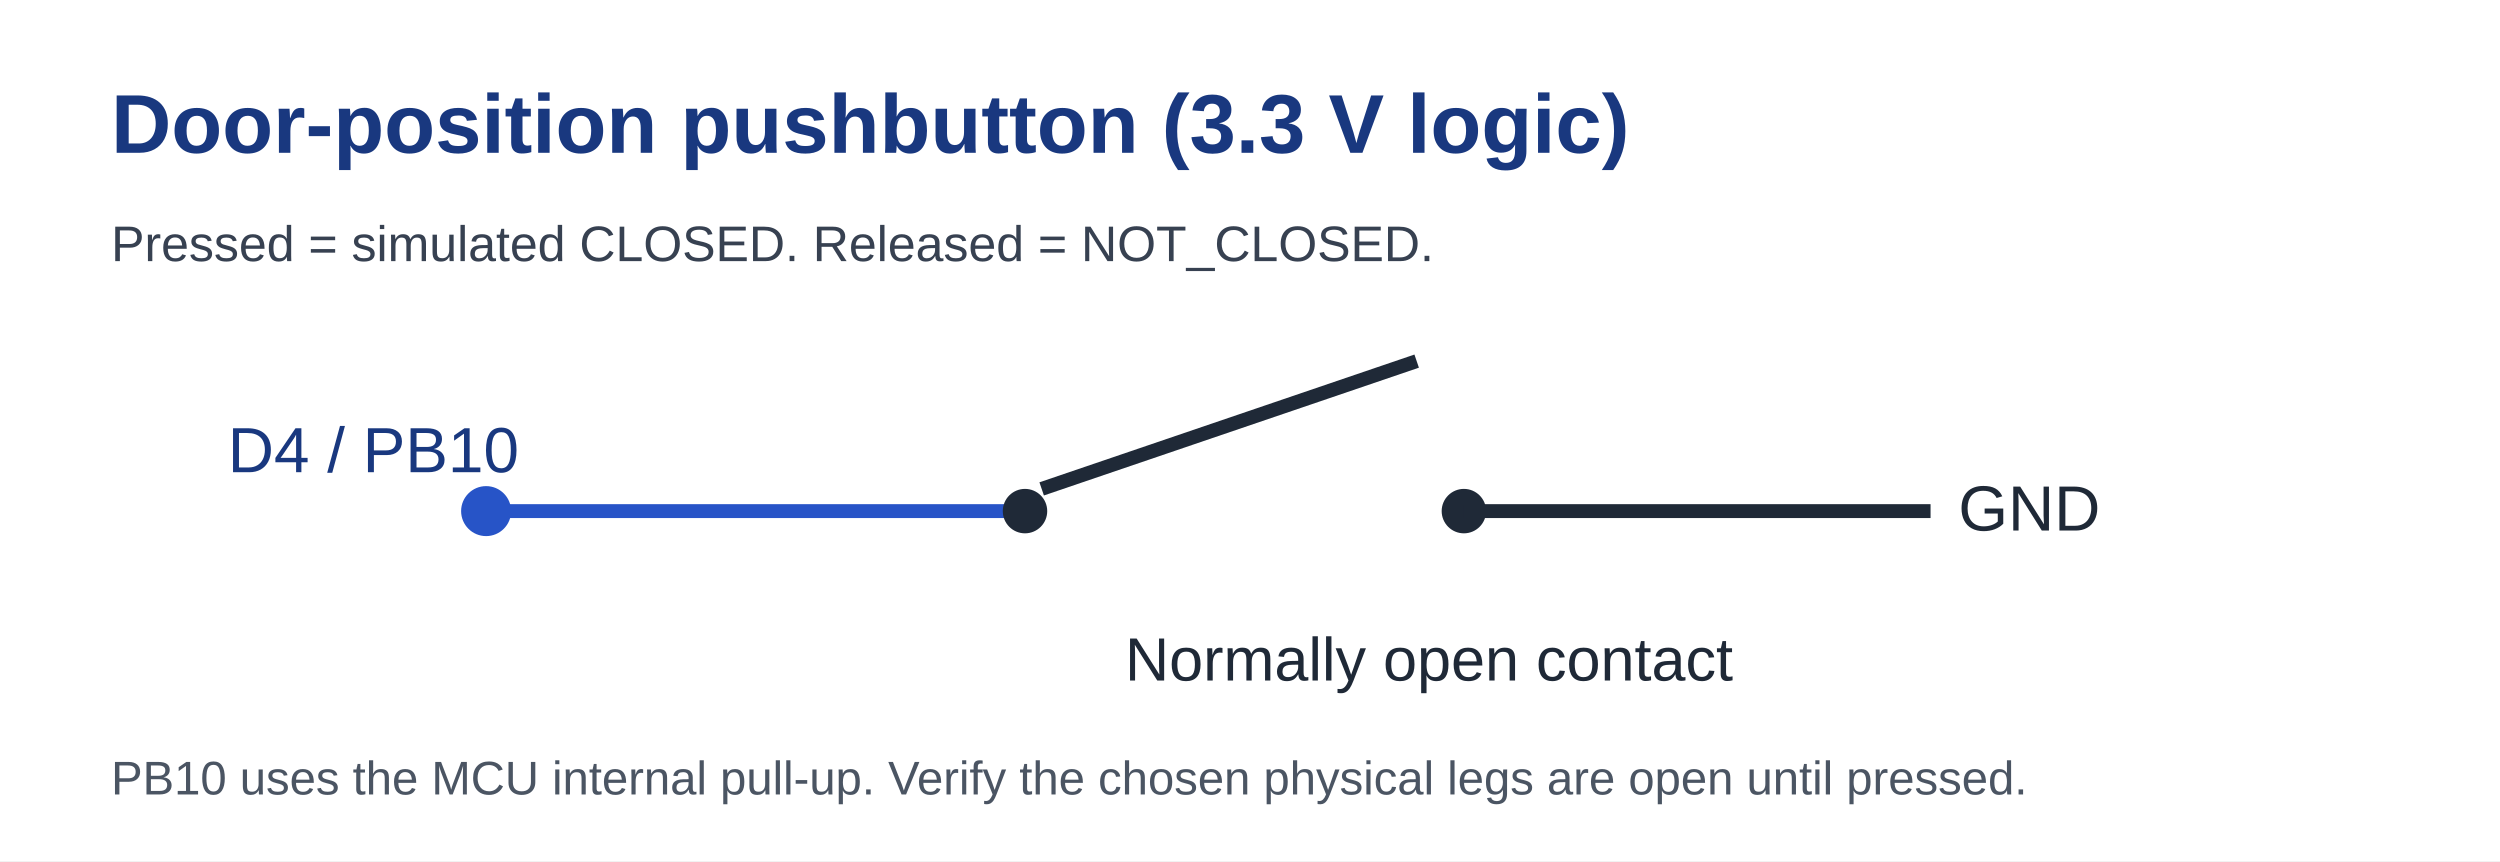
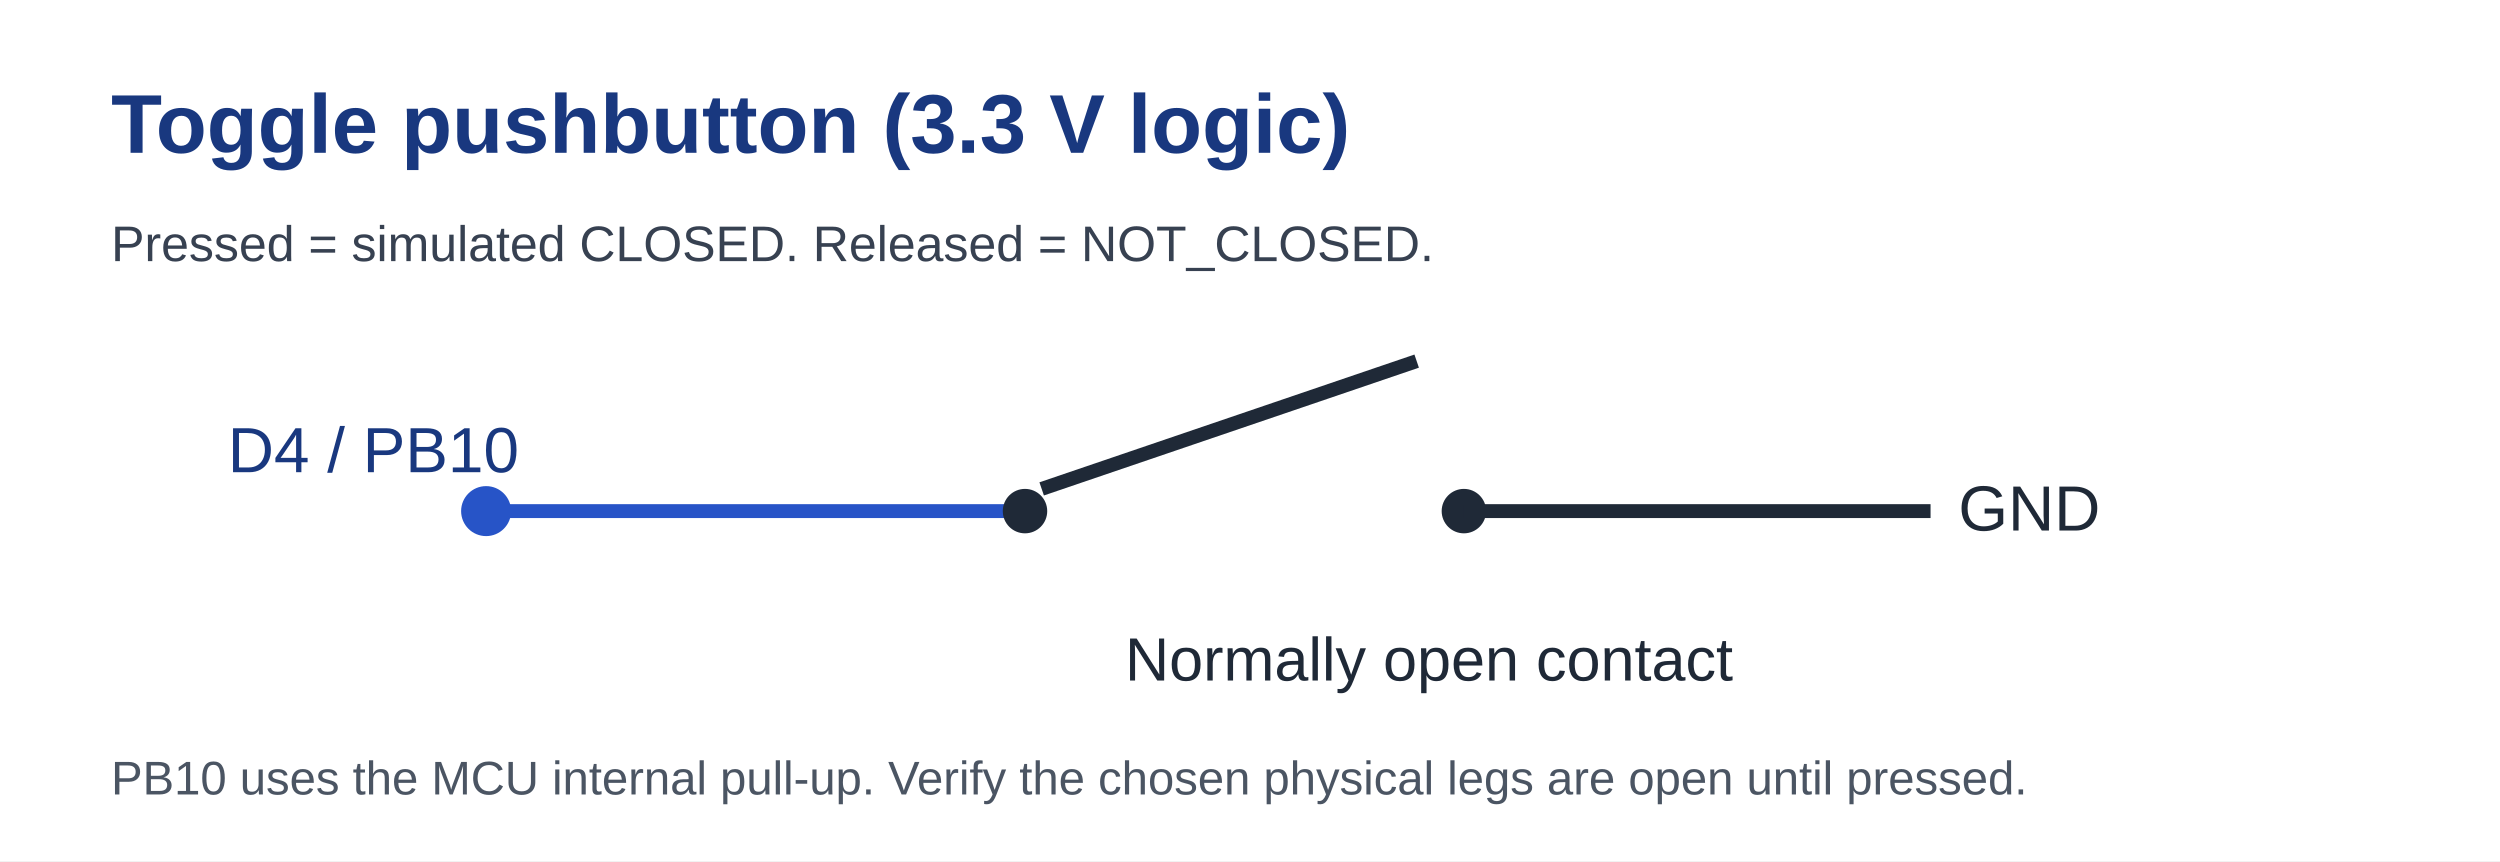
<svg xmlns="http://www.w3.org/2000/svg" width="900" height="310" viewBox="0 0 900 310" role="img" aria-label="Pushbutton between Nucleo PB10 D4 and ground, with internal pull up">
  <rect width="900" height="310" fill="white" />
-   <text x="40" y="55" font-family="Arial, sans-serif" font-size="30" font-weight="bold" fill="#19387f">Door-position pushbutton (3.3 V logic)</text>
+   <text x="40" y="55" font-family="Arial, sans-serif" font-size="30" font-weight="bold" fill="#19387f">Toggle pushbutton (3.3 V logic)</text>
  <text x="40" y="94" font-family="Arial, sans-serif" font-size="18" fill="#374151">Pressed = simulated CLOSED. Released = NOT_CLOSED.</text>
  <line x1="175" y1="184" x2="363" y2="184" stroke="#2754c7" stroke-width="5" />
  <circle cx="175" cy="184" r="9" fill="#2754c7" />
  <text x="82" y="170" font-family="Arial, sans-serif" font-size="23" fill="#19387f">D4 / PB10</text>
  <circle cx="369" cy="184" r="8" fill="#1f2937" />
  <circle cx="527" cy="184" r="8" fill="#1f2937" />
  <line x1="375" y1="176" x2="510" y2="130" stroke="#1f2937" stroke-width="5" />
  <line x1="527" y1="184" x2="695" y2="184" stroke="#1f2937" stroke-width="5" />
  <text x="405" y="245" font-family="Arial, sans-serif" font-size="22" fill="#1f2937">Normally open contact</text>
  <text x="705" y="191" font-family="Arial, sans-serif" font-size="23" fill="#1f2937">GND</text>
  <text x="40" y="286" font-family="Arial, sans-serif" font-size="17" fill="#4b5563">PB10 uses the MCU internal pull-up. Verify the chosen physical legs are open until pressed.</text>
</svg>
